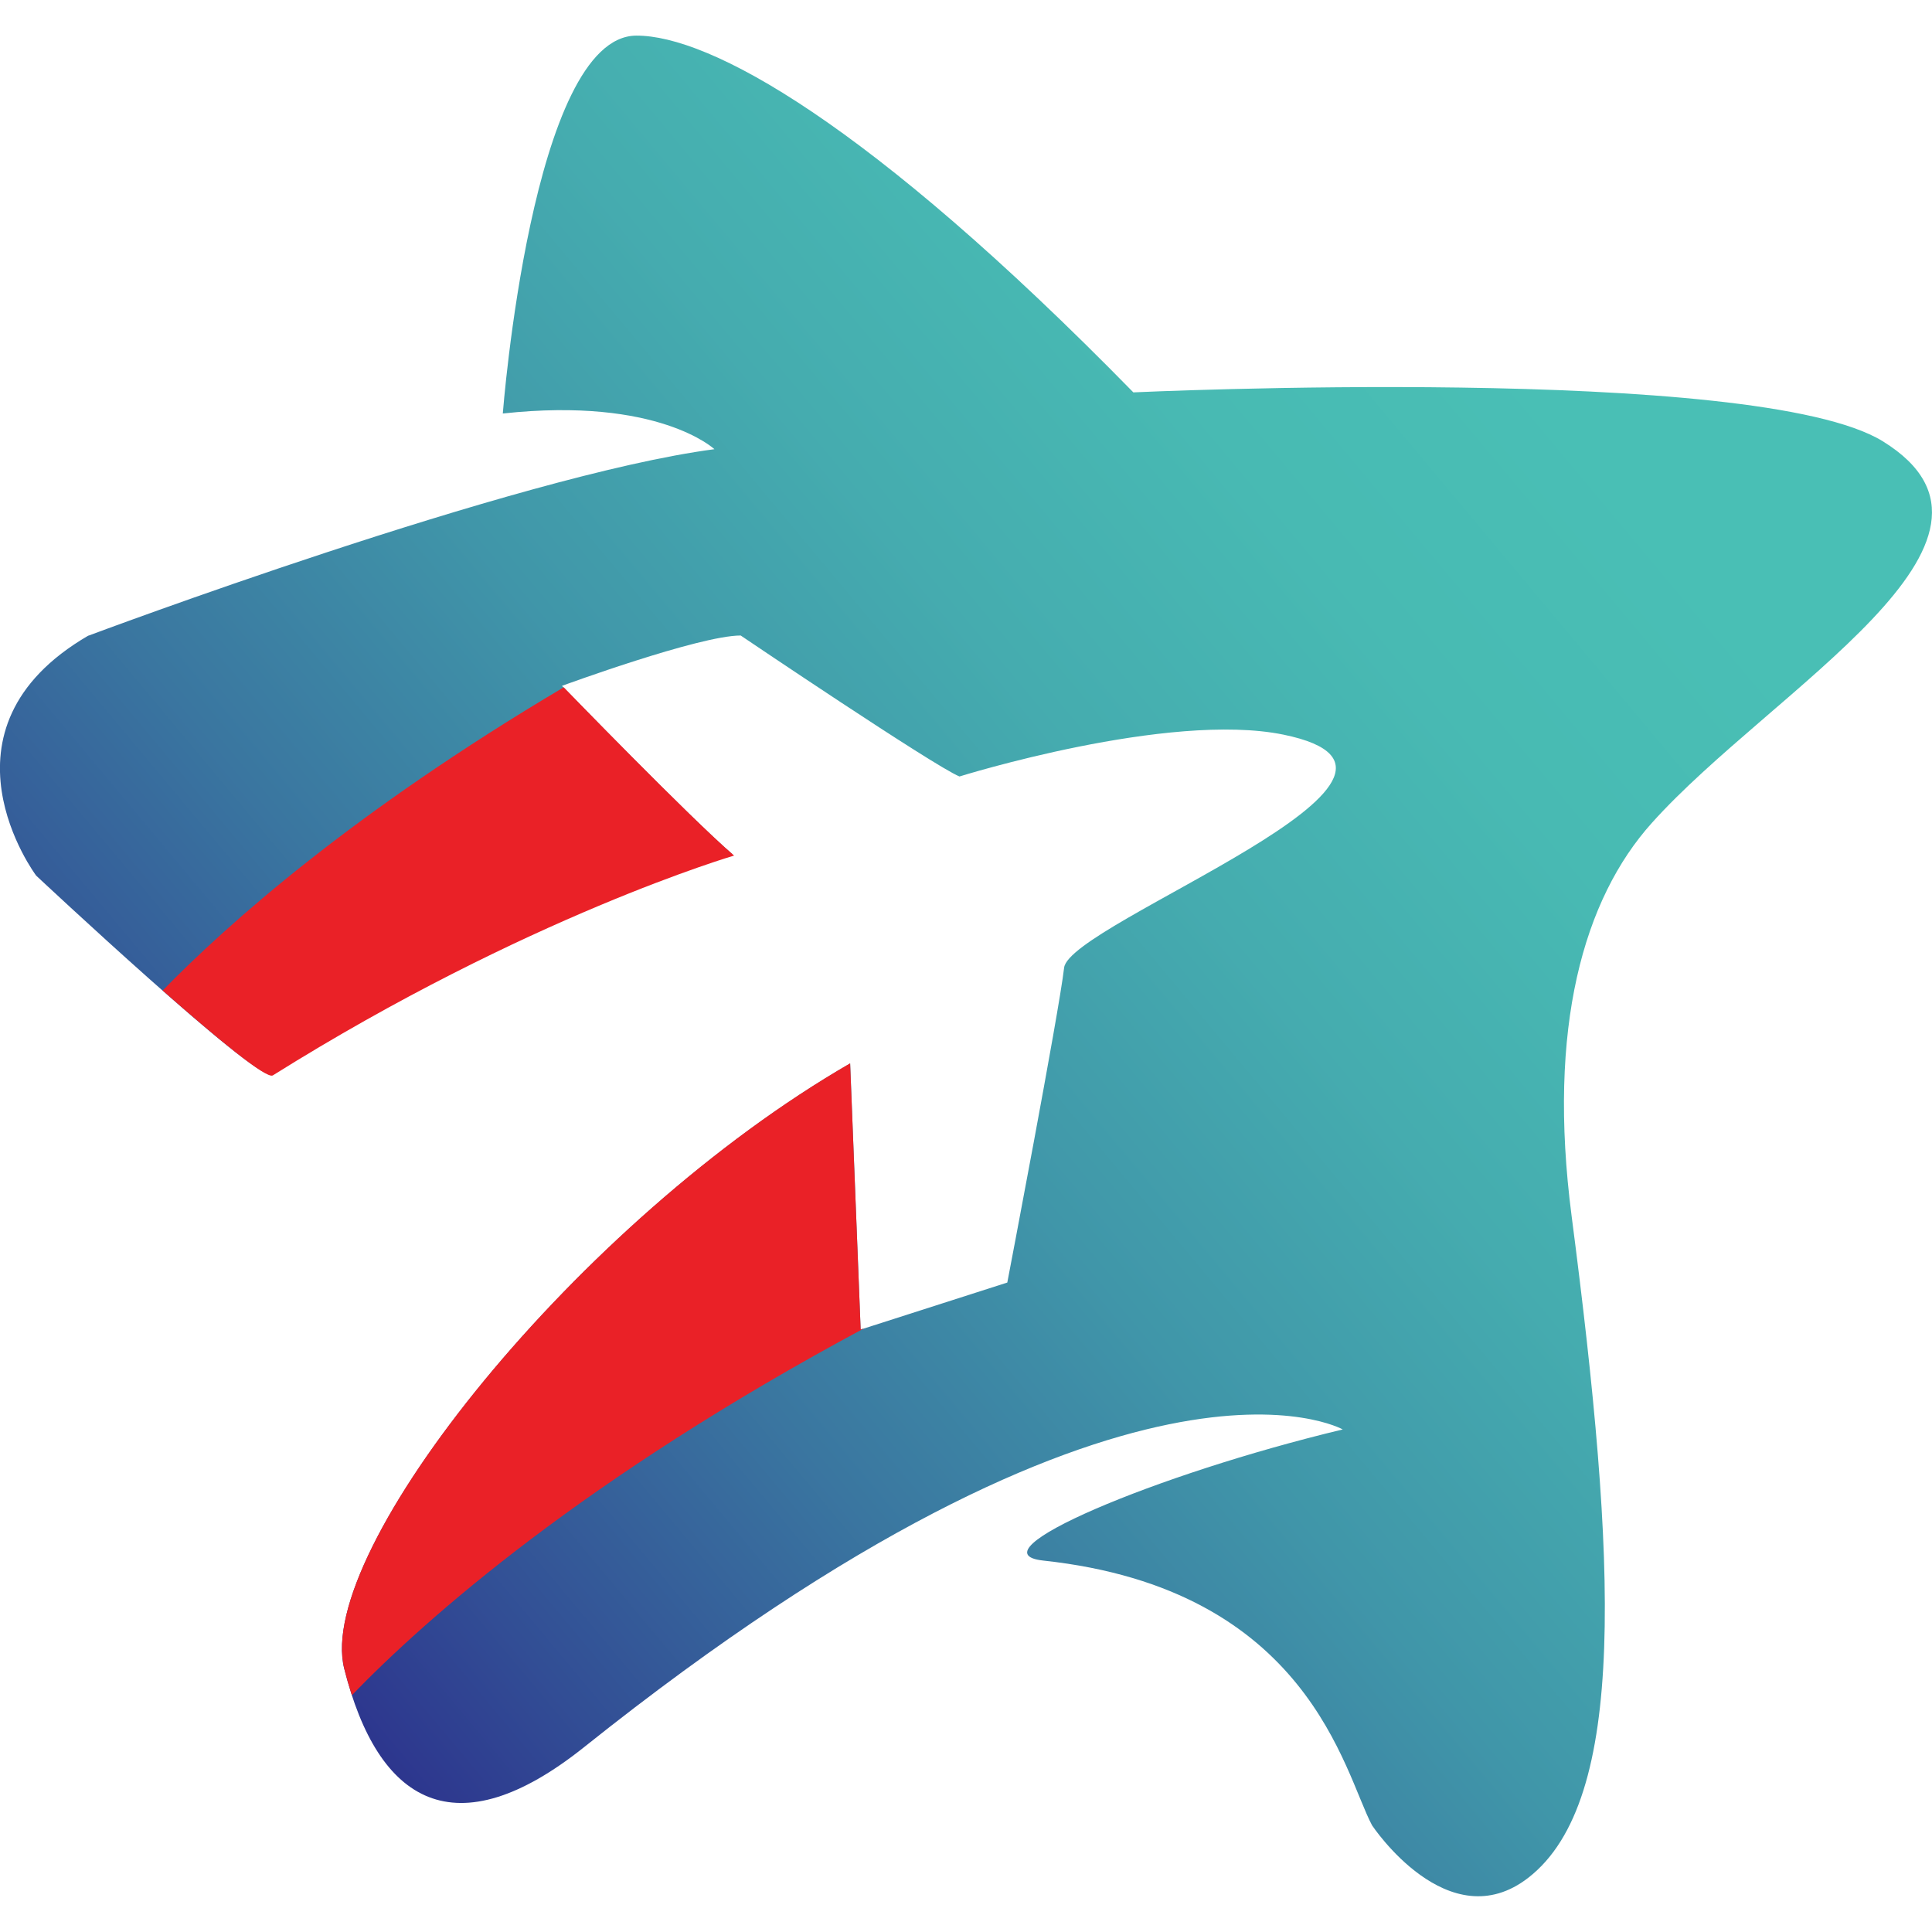
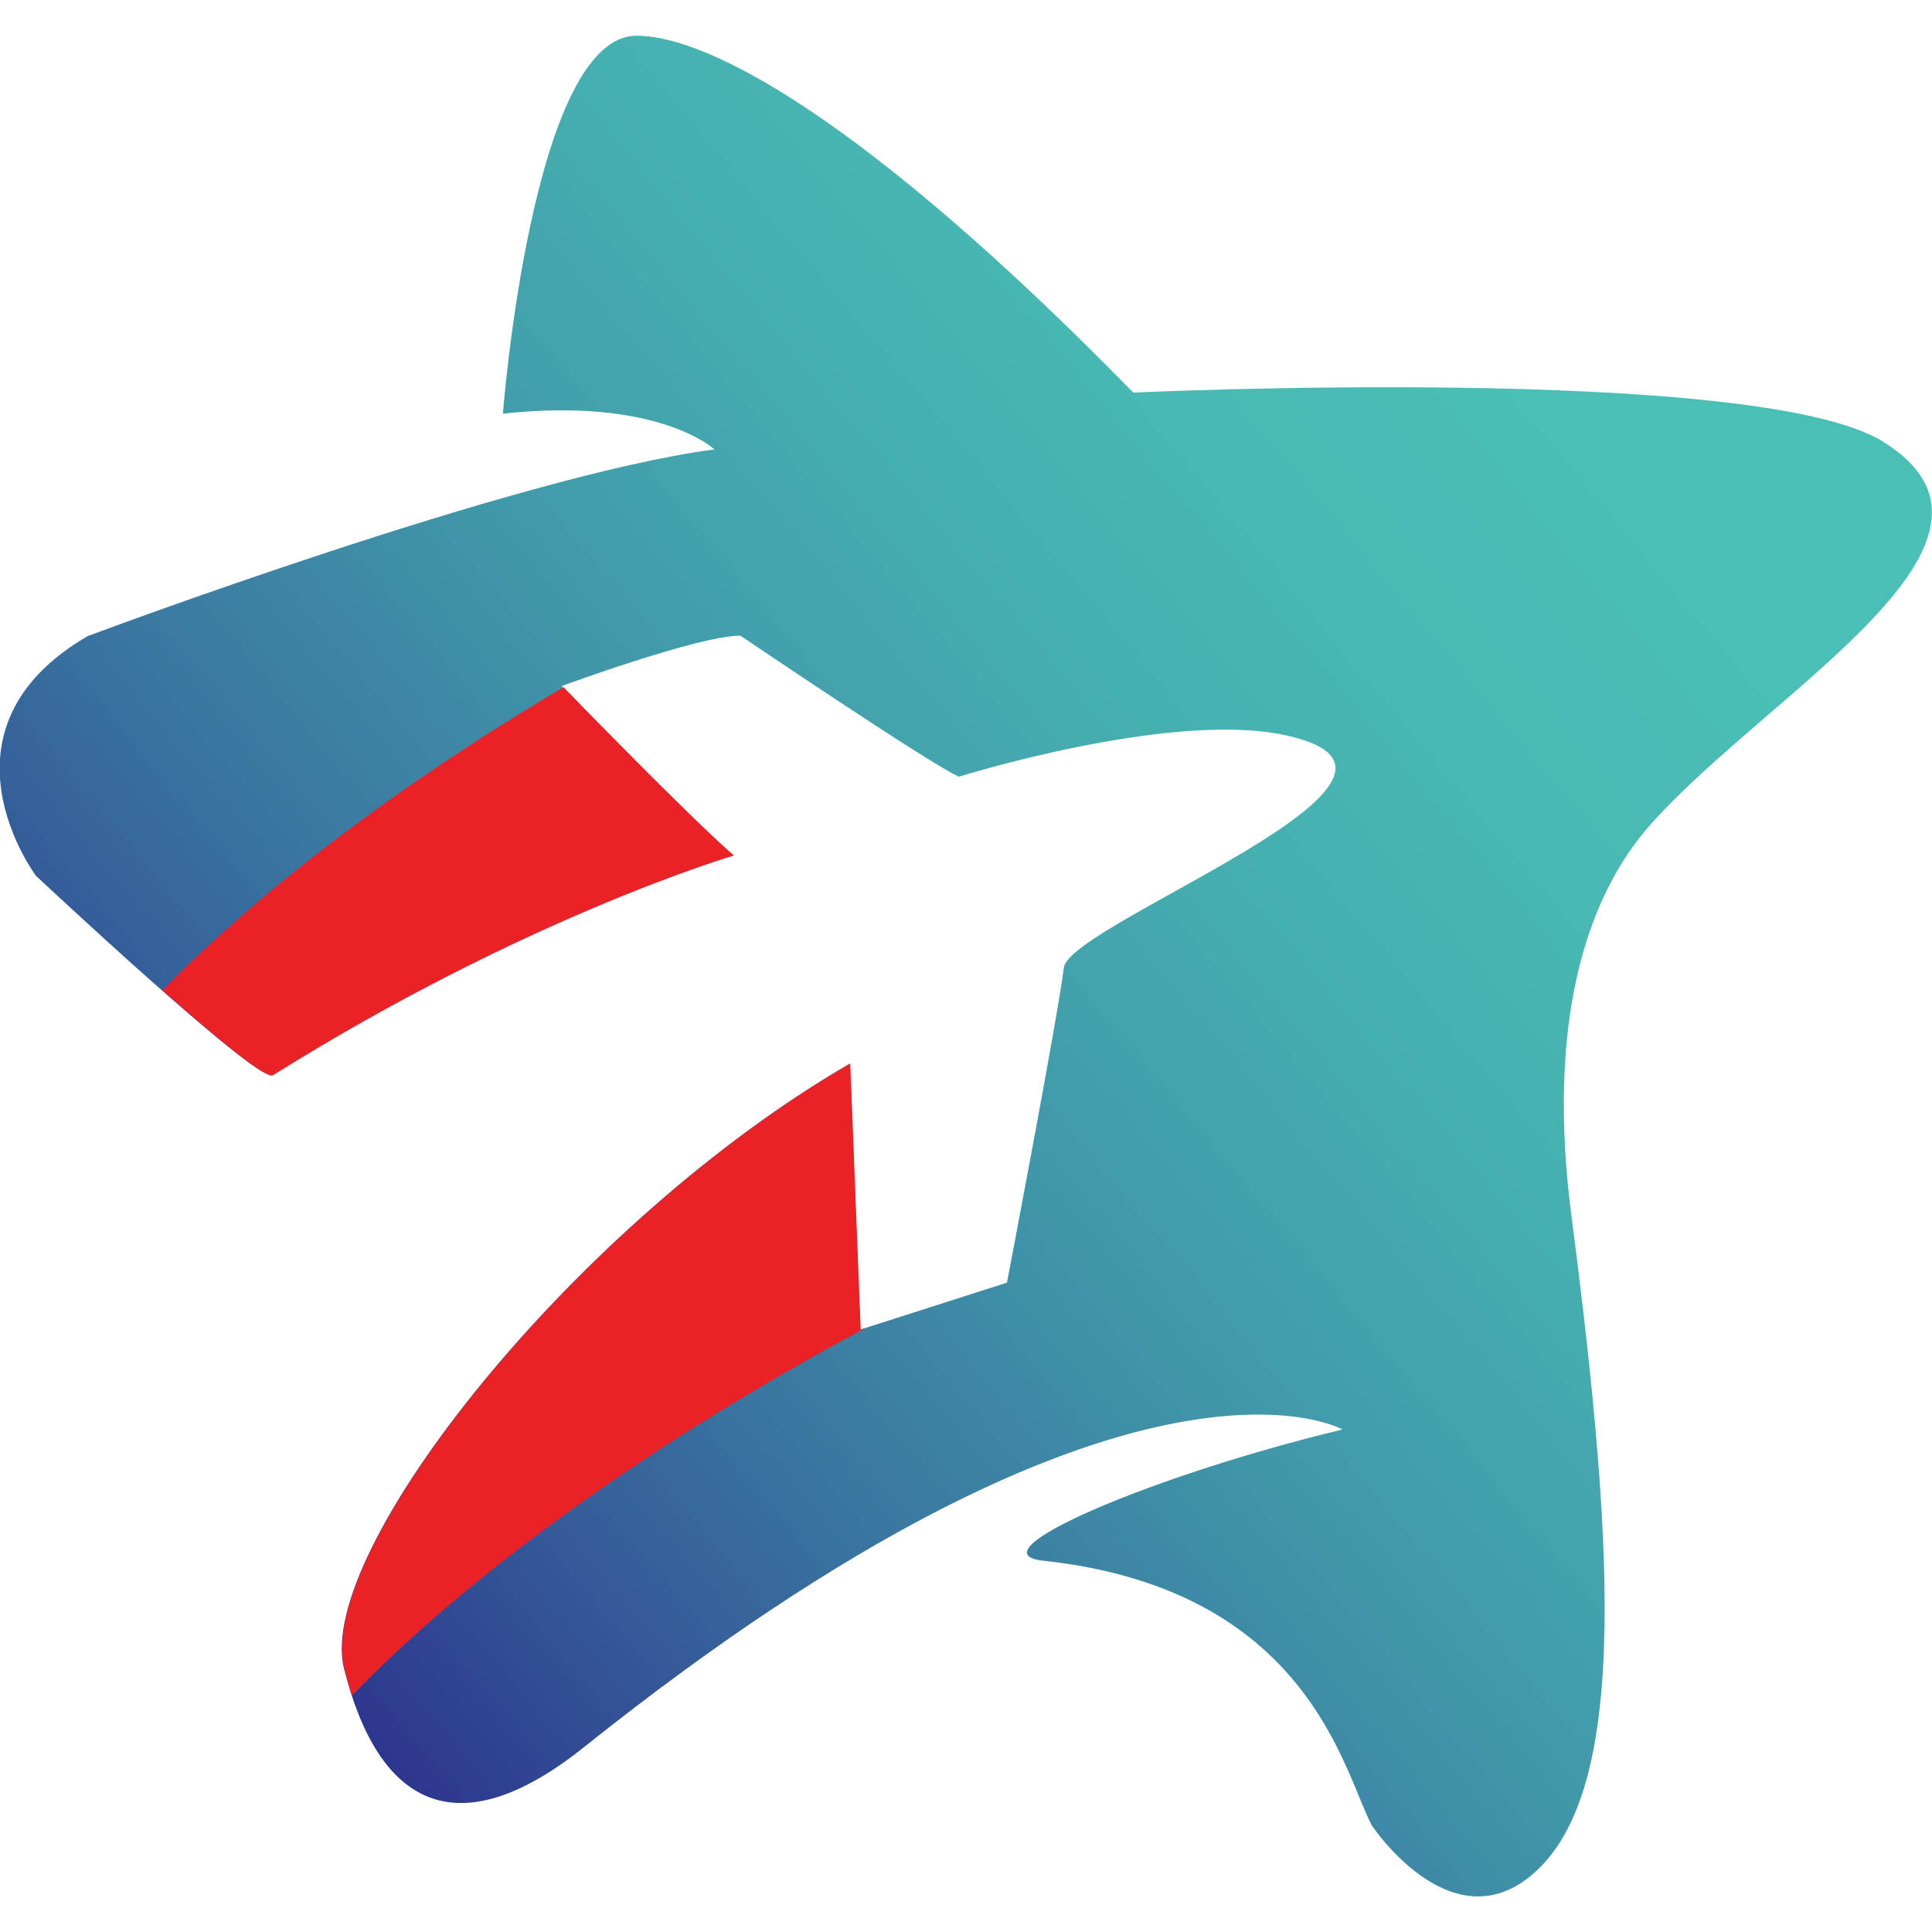
- <svg xmlns="http://www.w3.org/2000/svg" id="Layer_1" version="1.1" viewBox="0 0 32 32">
+ <svg xmlns="http://www.w3.org/2000/svg" id="Layer_1" version="1.1" viewBox="0 0 100 100">
  <defs>
-     <linearGradient id="linear-gradient" x1="4.502" y1="26.952" x2="29.975" y2="5.666" gradientUnits="userSpaceOnUse">
+     <linearGradient id="linear-gradient" x1="14.07" y1="15.78" x2="93.67" y2="82.29" gradientTransform="translate(0 100) scale(1 -1)" gradientUnits="userSpaceOnUse">
      <stop offset="0" stop-color="#2d368e" />
-       <stop offset=".091" stop-color="#324e95" />
-       <stop offset=".262" stop-color="#3a76a0" />
+       <stop offset=".09" stop-color="#324e95" />
+       <stop offset=".26" stop-color="#3a76a0" />
      <stop offset=".43" stop-color="#4096a9" />
-       <stop offset=".592" stop-color="#45acaf" />
-       <stop offset=".746" stop-color="#48bab3" />
-       <stop offset=".883" stop-color="#49bfb5" />
+       <stop offset=".59" stop-color="#45acaf" />
+       <stop offset=".75" stop-color="#48bab3" />
+       <stop offset=".88" stop-color="#49bfb5" />
    </linearGradient>
  </defs>
-   <path d="M1.464,10.529s7.085-2.657,10.369-3.089c0,0-.925-.872-3.505-.591,0,0,.48-6.253,2.212-6.259,1.2-.004,3.824,1.405,8.232,5.909,0,0,10.32-.482,12.413.81,2.651,1.639-1.848,4.116-3.824,6.32-1.132,1.259-1.737,3.387-1.33,6.513.746,5.737.929,9.674-.713,10.956-1.33,1.038-2.592-.864-2.592-.864-.469-.877-1.041-3.911-5.446-4.386-1.2-.13,1.849-1.427,4.96-2.172,0,0-3.5-1.978-12.564,5.261-2.135,1.705-3.414.929-3.974-1.296-.496-1.958,3.889-7.434,8.379-10.027l.174,4.408,2.429-.779s.855-4.464.941-5.214c.085-.748,6.852-3.201,3.633-3.861-1.904-.389-5.366.693-5.366.693-.425-.174-3.624-2.335-3.624-2.335-.69,0-2.96.834-2.96.834,0,0,2.087,2.155,2.821,2.787,0,0-3.435,1.006-7.64,3.641-.23.144-3.89-3.285-3.89-3.285,0,0-1.813-2.42.865-3.976Z" fill="url(#linear-gradient)" />
-   <polygon points="12.542 11.384 12.542 11.384 12.542 11.384 12.542 11.384" fill="none" />
-   <path d="M2.694,16.406c.876.772,1.719,1.473,1.825,1.406,4.208-2.635,7.64-3.641,7.64-3.641-.734-.631-2.819-2.785-2.822-2.787-3.485,2.065-5.567,3.919-6.643,5.022Z" fill="#ea2127" />
-   <path d="M14.319,21.998l-.064.021-.174-4.407c-4.491,2.593-8.875,8.069-8.379,10.025.038.155.082.302.126.441,1.235-1.277,3.852-3.593,8.492-6.081Z" fill="#ea2127" />
+   <path d="M4.58,32.91s22.14-8.3,32.4-9.65c0,0-2.89-2.72-10.95-1.85,0,0,1.5-19.54,6.91-19.56,3.75-.01,11.95,4.39,25.72,18.47,0,0,32.25-1.51,38.79,2.53,8.28,5.12-5.77,12.86-11.95,19.75-3.54,3.93-5.43,10.58-4.16,20.35,2.33,17.93,2.9,30.23-2.23,34.24-4.16,3.24-8.1-2.7-8.1-2.7-1.47-2.74-3.25-12.22-17.02-13.71-3.75-.41,5.78-4.46,15.5-6.79,0,0-10.94-6.18-39.26,16.44-6.67,5.33-10.67,2.9-12.42-4.05-1.55-6.12,12.15-23.23,26.18-31.33l.54,13.77,7.59-2.43s2.67-13.95,2.94-16.29c.27-2.34,21.41-10,11.35-12.07-5.95-1.22-16.77,2.17-16.77,2.17-1.33-.54-11.32-7.3-11.32-7.3-2.16,0-9.25,2.61-9.25,2.61,0,0,6.52,6.73,8.82,8.71,0,0-10.73,3.14-23.87,11.38-.72.45-12.16-10.27-12.16-10.27,0,0-5.67-7.56,2.7-12.42h0Z" style="fill: url(#linear-gradient);" />
+   <polygon points="39.2 35.58 39.2 35.58 39.2 35.58 39.2 35.58" style="fill: none;" />
+   <path d="M8.42,51.27c2.74,2.41,5.37,4.6,5.7,4.39,13.15-8.23,23.87-11.38,23.87-11.38-2.29-1.97-8.81-8.7-8.82-8.71-10.89,6.45-17.4,12.25-20.76,15.69Z" style="fill: #ea2127;" />
+   <path d="M44.75,68.75l-.2.07-.54-13.77c-14.03,8.1-27.73,25.22-26.18,31.33.12.48.26.94.39,1.38,3.86-3.99,12.04-11.23,26.54-19h0Z" style="fill: #ea2127;" />
</svg>
